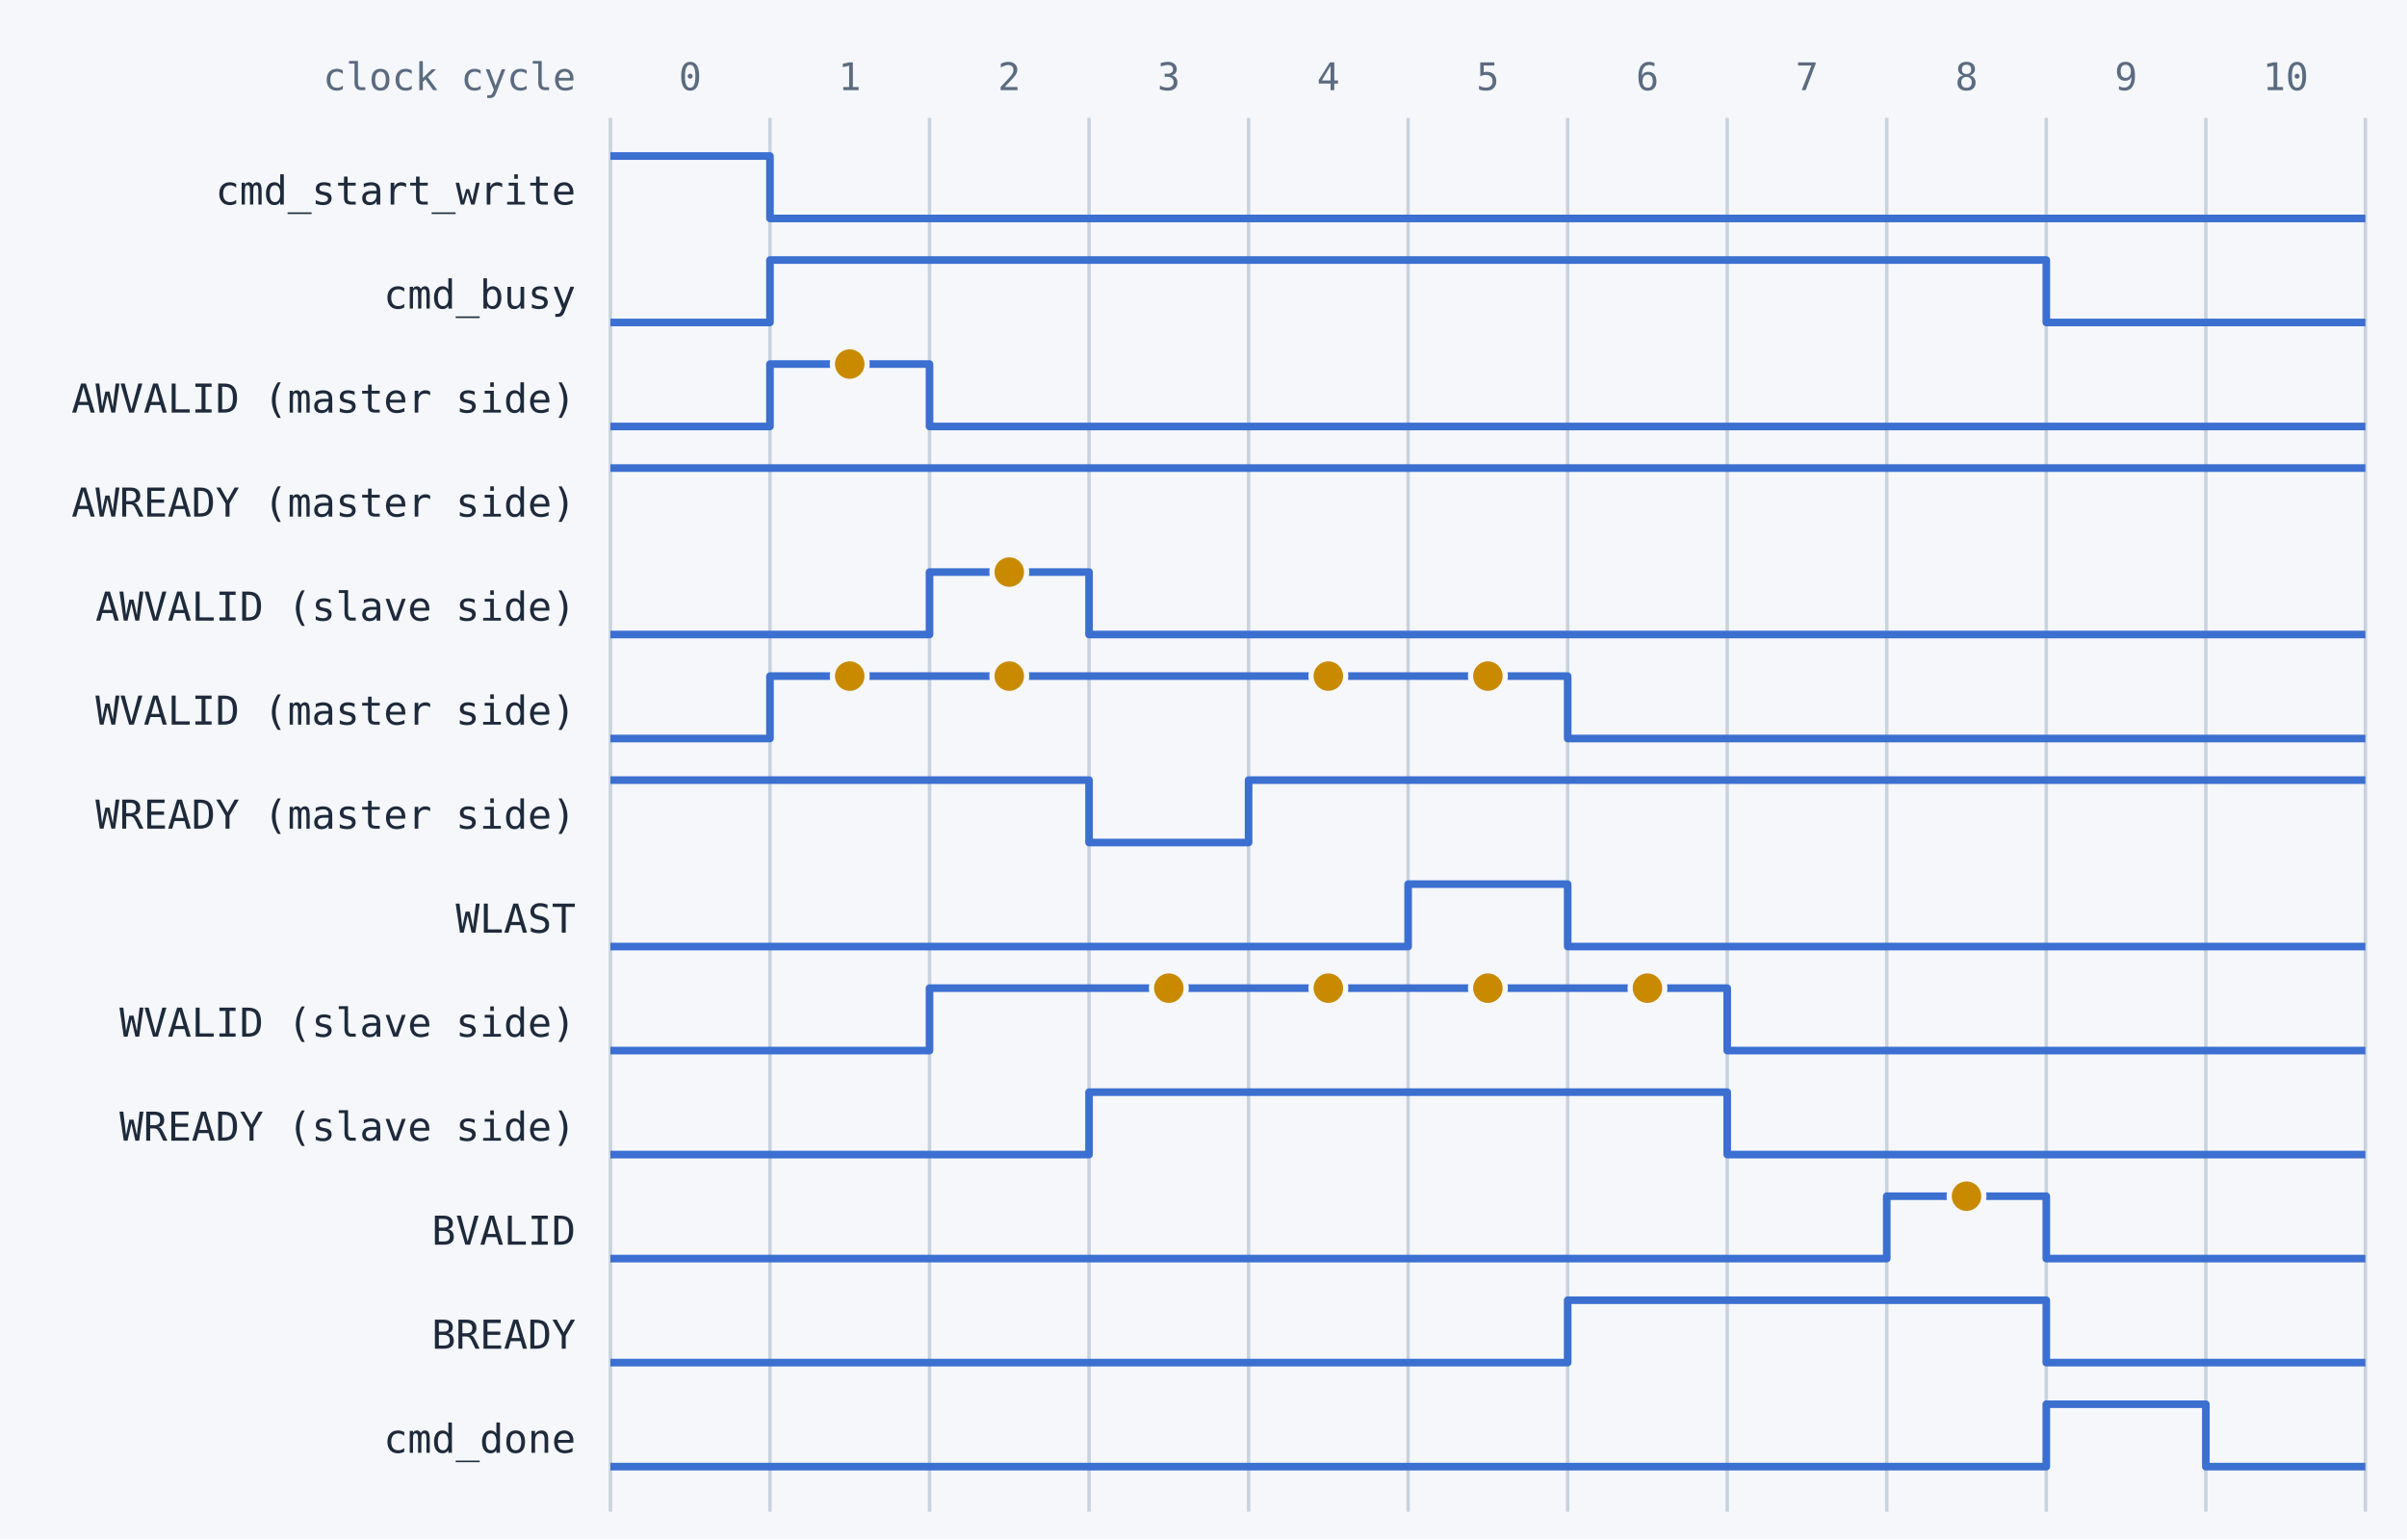
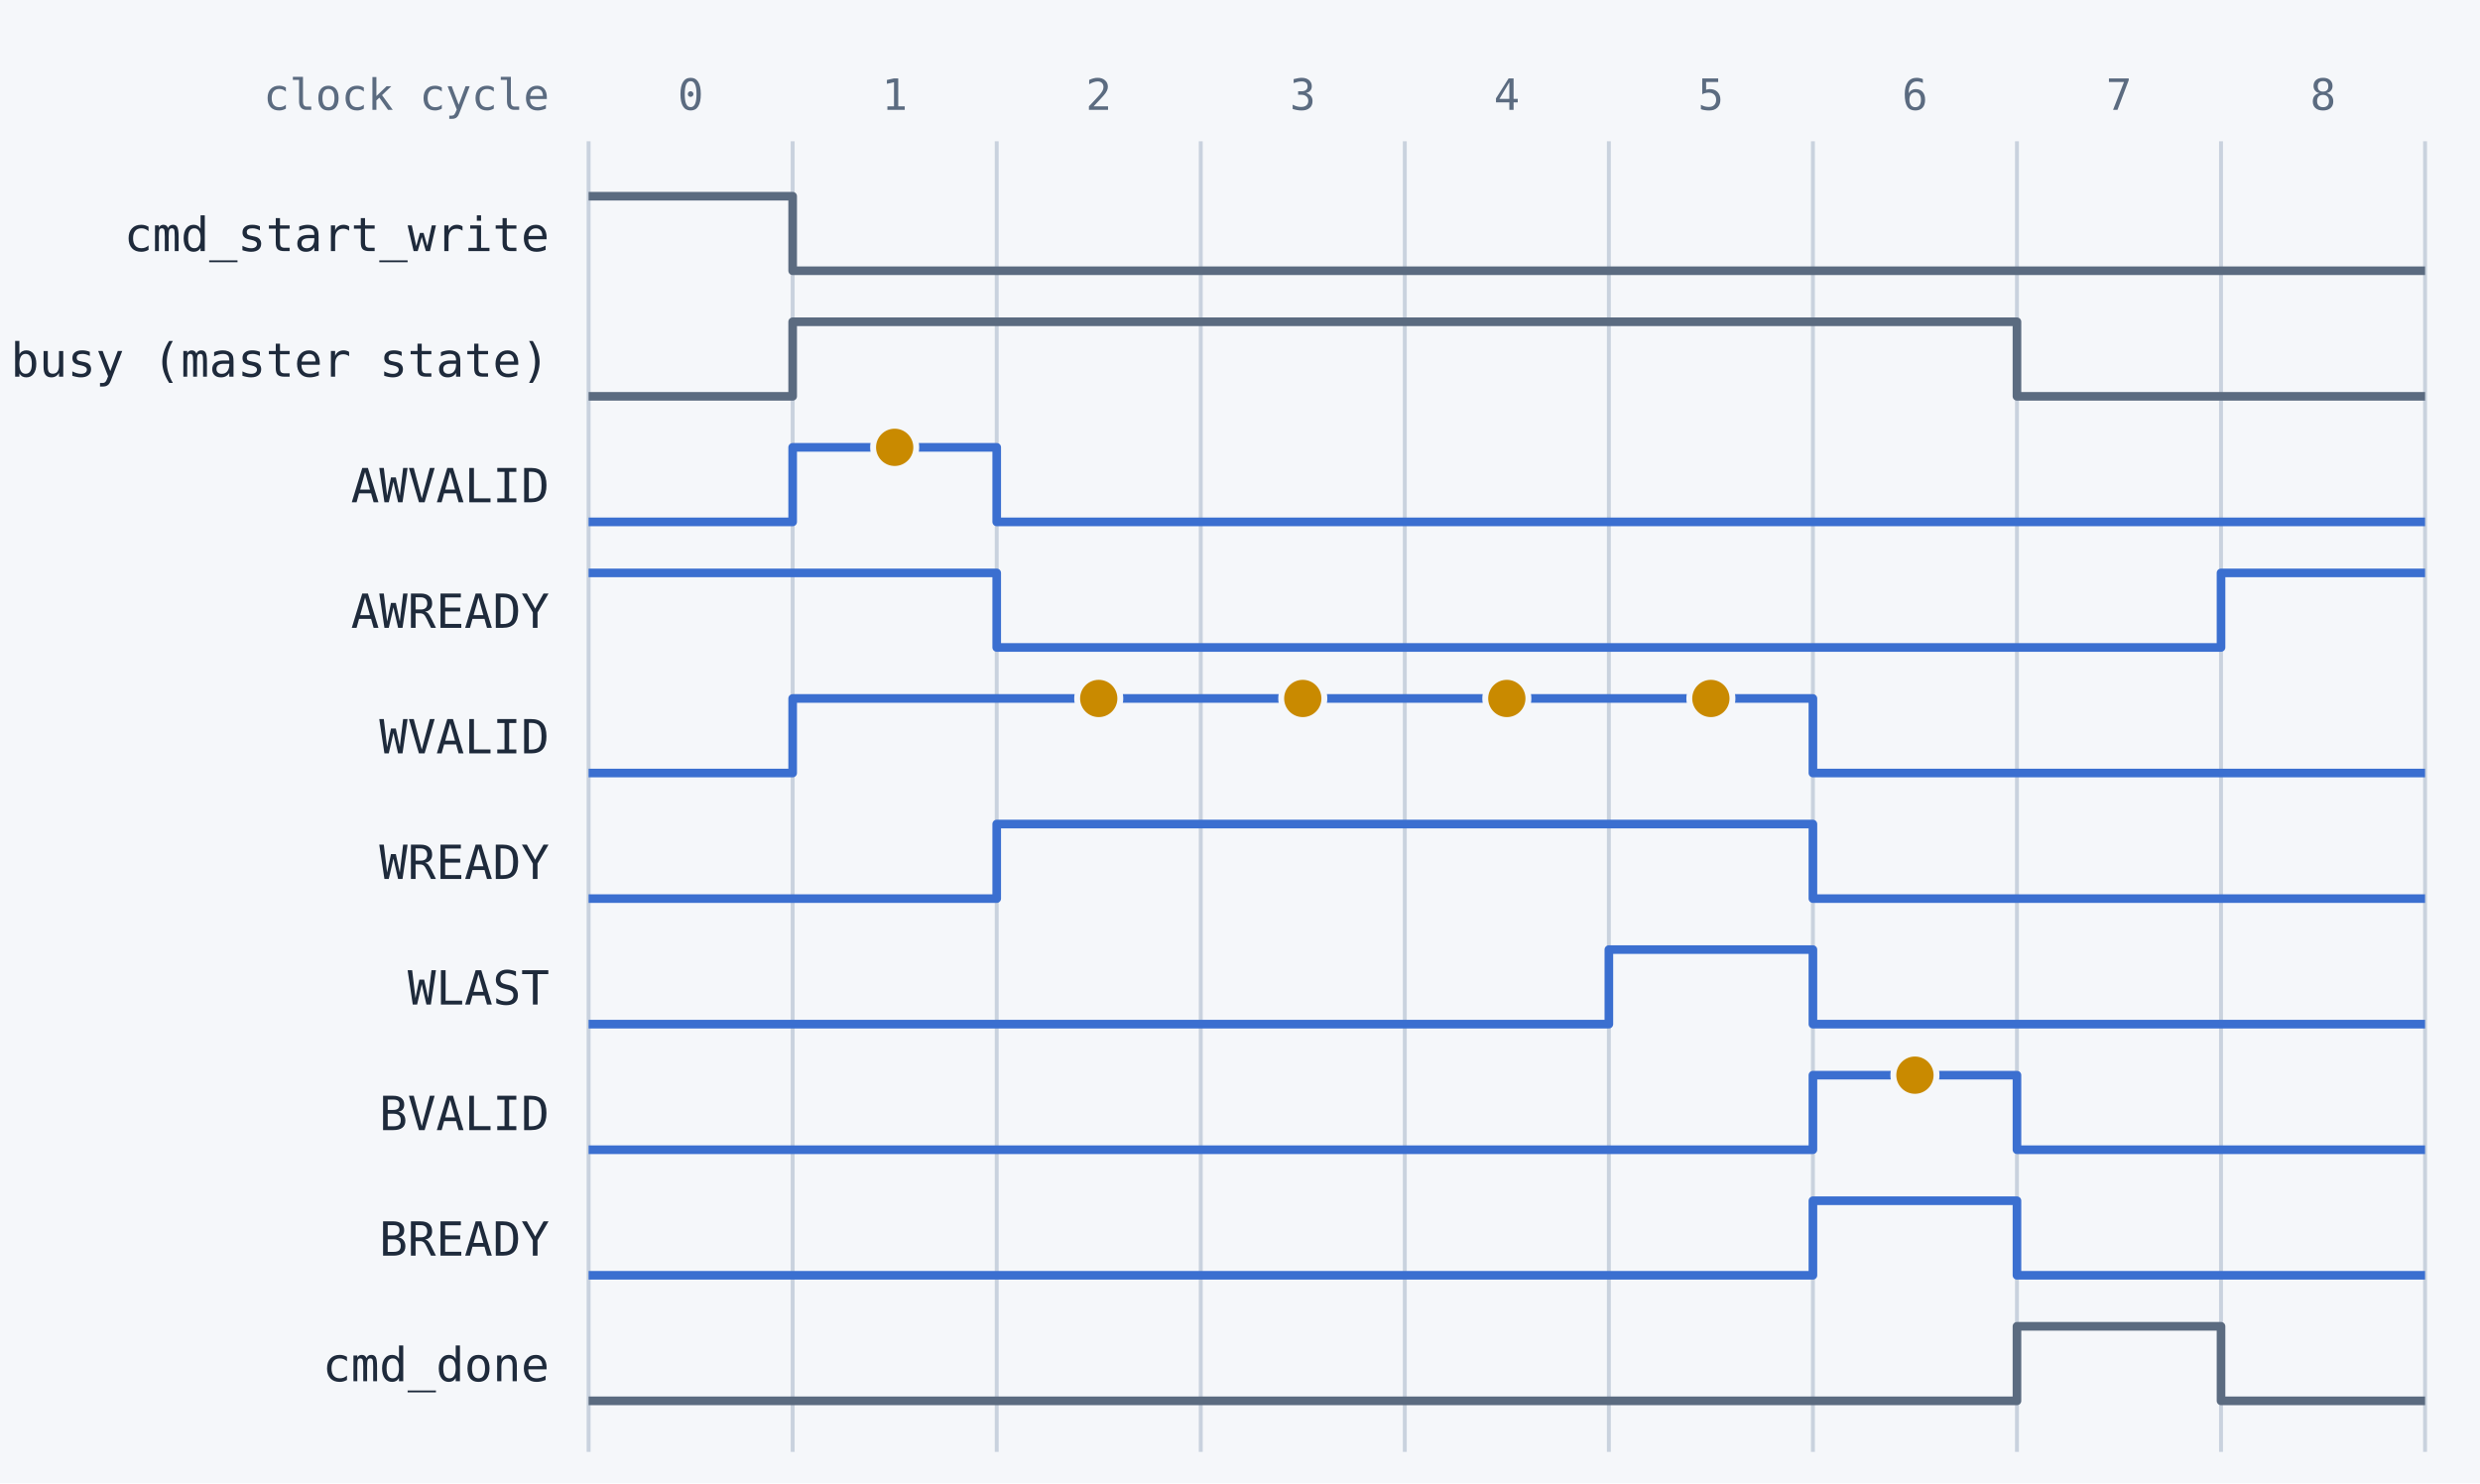
- <svg xmlns="http://www.w3.org/2000/svg" viewBox="0 0 694 444" width="2082" height="1332">
-   <style>
- text{font-family:'Cascadia Mono',Consolas,monospace}
- .grid{stroke:#C9D2DE;stroke-width:1}
- .cyc{font-size:11px;fill:#5B6B80}
- .sig{font-size:11.5px;fill:#1E2A3B}
- .w{fill:none;stroke-width:2.2;stroke-linejoin:round}
- .w.host{stroke:#5B6B80}
- .w.aw,.w.w,.w.b{stroke:#3B6FD0}
- .w.ar,.w.r{stroke:#2E8B57}
- .hs{fill:#C98A00;stroke:#F5F7FA;stroke-width:1.5}
- </style>
-   <rect width="694" height="444" fill="#F5F7FA" />
-   <line x1="176" y1="34" x2="176" y2="436" class="grid" />
-   <text x="199.0" y="26" text-anchor="middle" class="cyc">0</text>
-   <line x1="222" y1="34" x2="222" y2="436" class="grid" />
-   <text x="245.0" y="26" text-anchor="middle" class="cyc">1</text>
-   <line x1="268" y1="34" x2="268" y2="436" class="grid" />
-   <text x="291.0" y="26" text-anchor="middle" class="cyc">2</text>
-   <line x1="314" y1="34" x2="314" y2="436" class="grid" />
-   <text x="337.0" y="26" text-anchor="middle" class="cyc">3</text>
-   <line x1="360" y1="34" x2="360" y2="436" class="grid" />
-   <text x="383.0" y="26" text-anchor="middle" class="cyc">4</text>
-   <line x1="406" y1="34" x2="406" y2="436" class="grid" />
-   <text x="429.0" y="26" text-anchor="middle" class="cyc">5</text>
-   <line x1="452" y1="34" x2="452" y2="436" class="grid" />
-   <text x="475.0" y="26" text-anchor="middle" class="cyc">6</text>
-   <line x1="498" y1="34" x2="498" y2="436" class="grid" />
-   <text x="521.0" y="26" text-anchor="middle" class="cyc">7</text>
-   <line x1="544" y1="34" x2="544" y2="436" class="grid" />
-   <text x="567.0" y="26" text-anchor="middle" class="cyc">8</text>
-   <line x1="590" y1="34" x2="590" y2="436" class="grid" />
-   <text x="613.0" y="26" text-anchor="middle" class="cyc">9</text>
-   <line x1="636" y1="34" x2="636" y2="436" class="grid" />
-   <text x="659.0" y="26" text-anchor="middle" class="cyc">10</text>
-   <line x1="682" y1="34" x2="682" y2="436" class="grid" />
-   <text x="166" y="26" text-anchor="end" class="cyc">clock cycle</text>
-   <text x="166" y="59.0" text-anchor="end" class="sig">cmd_start_write</text>
-   <path d="M176,45 L222,45 L222,63 L268,63 L314,63 L360,63 L406,63 L452,63 L498,63 L544,63 L590,63 L636,63 L682,63" class="w host" />
-   <text x="166" y="89.0" text-anchor="end" class="sig">cmd_busy</text>
-   <path d="M176,93 L222,93 L222,75 L268,75 L314,75 L360,75 L406,75 L452,75 L498,75 L544,75 L590,75 L590,93 L636,93 L682,93" class="w host" />
-   <text x="166" y="119.0" text-anchor="end" class="sig">AWVALID  (master side)</text>
-   <path d="M176,123 L222,123 L222,105 L268,105 L268,123 L314,123 L360,123 L406,123 L452,123 L498,123 L544,123 L590,123 L636,123 L682,123" class="w aw" />
-   <circle cx="245.0" cy="105" r="5" class="hs" />
-   <text x="166" y="149.0" text-anchor="end" class="sig">AWREADY  (master side)</text>
-   <path d="M176,135 L222,135 L268,135 L314,135 L360,135 L406,135 L452,135 L498,135 L544,135 L590,135 L636,135 L682,135" class="w aw" />
-   <text x="166" y="179.0" text-anchor="end" class="sig">AWVALID  (slave side)</text>
-   <path d="M176,183 L222,183 L268,183 L268,165 L314,165 L314,183 L360,183 L406,183 L452,183 L498,183 L544,183 L590,183 L636,183 L682,183" class="w aw" />
-   <circle cx="291.0" cy="165" r="5" class="hs" />
-   <text x="166" y="209.0" text-anchor="end" class="sig">WVALID   (master side)</text>
-   <path d="M176,213 L222,213 L222,195 L268,195 L314,195 L360,195 L406,195 L452,195 L452,213 L498,213 L544,213 L590,213 L636,213 L682,213" class="w w" />
-   <circle cx="245.0" cy="195" r="5" class="hs" />
-   <circle cx="291.0" cy="195" r="5" class="hs" />
-   <circle cx="383.0" cy="195" r="5" class="hs" />
-   <circle cx="429.0" cy="195" r="5" class="hs" />
-   <text x="166" y="239.0" text-anchor="end" class="sig">WREADY   (master side)</text>
-   <path d="M176,225 L222,225 L268,225 L314,225 L314,243 L360,243 L360,225 L406,225 L452,225 L498,225 L544,225 L590,225 L636,225 L682,225" class="w w" />
-   <text x="166" y="269.0" text-anchor="end" class="sig">WLAST</text>
-   <path d="M176,273 L222,273 L268,273 L314,273 L360,273 L406,273 L406,255 L452,255 L452,273 L498,273 L544,273 L590,273 L636,273 L682,273" class="w w" />
-   <text x="166" y="299.0" text-anchor="end" class="sig">WVALID   (slave side)</text>
-   <path d="M176,303 L222,303 L268,303 L268,285 L314,285 L360,285 L406,285 L452,285 L498,285 L498,303 L544,303 L590,303 L636,303 L682,303" class="w w" />
-   <circle cx="337.0" cy="285" r="5" class="hs" />
-   <circle cx="383.0" cy="285" r="5" class="hs" />
-   <circle cx="429.0" cy="285" r="5" class="hs" />
-   <circle cx="475.0" cy="285" r="5" class="hs" />
-   <text x="166" y="329.0" text-anchor="end" class="sig">WREADY   (slave side)</text>
-   <path d="M176,333 L222,333 L268,333 L314,333 L314,315 L360,315 L406,315 L452,315 L498,315 L498,333 L544,333 L590,333 L636,333 L682,333" class="w w" />
-   <text x="166" y="359.0" text-anchor="end" class="sig">BVALID</text>
-   <path d="M176,363 L222,363 L268,363 L314,363 L360,363 L406,363 L452,363 L498,363 L544,363 L544,345 L590,345 L590,363 L636,363 L682,363" class="w b" />
-   <circle cx="567.0" cy="345" r="5" class="hs" />
-   <text x="166" y="389.0" text-anchor="end" class="sig">BREADY</text>
-   <path d="M176,393 L222,393 L268,393 L314,393 L360,393 L406,393 L452,393 L452,375 L498,375 L544,375 L590,375 L590,393 L636,393 L682,393" class="w b" />
-   <text x="166" y="419.0" text-anchor="end" class="sig">cmd_done</text>
-   <path d="M176,423 L222,423 L268,423 L314,423 L360,423 L406,423 L452,423 L498,423 L544,423 L590,423 L590,405 L636,405 L636,423 L682,423" class="w host" />
+ <svg xmlns="http://www.w3.org/2000/svg" viewBox="0 0 632 378" width="1896" height="1134" role="img" aria-label="Timing of a 4-beat write burst on the bare design.">
+   <style>text{font-family:'Cascadia Mono',Consolas,monospace}.grid{stroke:#C9D2DE;stroke-width:1}.cyc{font-size:11px;fill:#5B6B80}.sig{font-size:12px;fill:#1E2A3B}.w{fill:none;stroke-width:2.2;stroke-linejoin:round}.host{stroke:#5B6B80}.wr{stroke:#3B6FD0}.rd{stroke:#2E8B57}.hs{fill:#C98A00;stroke:#F5F7FA;stroke-width:1.5}</style>
+   <rect width="632" height="378" fill="#F5F7FA" />
+   <line x1="150" y1="36" x2="150" y2="370" class="grid" />
+   <text x="176.0" y="28" text-anchor="middle" class="cyc">0</text>
+   <line x1="202" y1="36" x2="202" y2="370" class="grid" />
+   <text x="228.0" y="28" text-anchor="middle" class="cyc">1</text>
+   <line x1="254" y1="36" x2="254" y2="370" class="grid" />
+   <text x="280.0" y="28" text-anchor="middle" class="cyc">2</text>
+   <line x1="306" y1="36" x2="306" y2="370" class="grid" />
+   <text x="332.0" y="28" text-anchor="middle" class="cyc">3</text>
+   <line x1="358" y1="36" x2="358" y2="370" class="grid" />
+   <text x="384.0" y="28" text-anchor="middle" class="cyc">4</text>
+   <line x1="410" y1="36" x2="410" y2="370" class="grid" />
+   <text x="436.0" y="28" text-anchor="middle" class="cyc">5</text>
+   <line x1="462" y1="36" x2="462" y2="370" class="grid" />
+   <text x="488.0" y="28" text-anchor="middle" class="cyc">6</text>
+   <line x1="514" y1="36" x2="514" y2="370" class="grid" />
+   <text x="540.0" y="28" text-anchor="middle" class="cyc">7</text>
+   <line x1="566" y1="36" x2="566" y2="370" class="grid" />
+   <text x="592.0" y="28" text-anchor="middle" class="cyc">8</text>
+   <line x1="618" y1="36" x2="618" y2="370" class="grid" />
+   <text x="140" y="28" text-anchor="end" class="cyc">clock cycle</text>
+   <text x="140" y="64.0" text-anchor="end" class="sig">cmd_start_write</text>
+   <path d="M150,50 L202,50 L202,69 L254,69 L306,69 L358,69 L410,69 L462,69 L514,69 L566,69 L618,69" class="w host" />
+   <text x="140" y="96.0" text-anchor="end" class="sig">busy (master state)</text>
+   <path d="M150,101 L202,101 L202,82 L254,82 L306,82 L358,82 L410,82 L462,82 L514,82 L514,101 L566,101 L618,101" class="w host" />
+   <text x="140" y="128.0" text-anchor="end" class="sig">AWVALID</text>
+   <path d="M150,133 L202,133 L202,114 L254,114 L254,133 L306,133 L358,133 L410,133 L462,133 L514,133 L566,133 L618,133" class="w wr" />
+   <circle cx="228.0" cy="114" r="5.5" class="hs" />
+   <text x="140" y="160.0" text-anchor="end" class="sig">AWREADY</text>
+   <path d="M150,146 L202,146 L254,146 L254,165 L306,165 L358,165 L410,165 L462,165 L514,165 L566,165 L566,146 L618,146" class="w wr" />
+   <text x="140" y="192.0" text-anchor="end" class="sig">WVALID</text>
+   <path d="M150,197 L202,197 L202,178 L254,178 L306,178 L358,178 L410,178 L462,178 L462,197 L514,197 L566,197 L618,197" class="w wr" />
+   <circle cx="280.0" cy="178" r="5.5" class="hs" />
+   <circle cx="332.0" cy="178" r="5.5" class="hs" />
+   <circle cx="384.0" cy="178" r="5.5" class="hs" />
+   <circle cx="436.0" cy="178" r="5.5" class="hs" />
+   <text x="140" y="224.0" text-anchor="end" class="sig">WREADY</text>
+   <path d="M150,229 L202,229 L254,229 L254,210 L306,210 L358,210 L410,210 L462,210 L462,229 L514,229 L566,229 L618,229" class="w wr" />
+   <text x="140" y="256.0" text-anchor="end" class="sig">WLAST</text>
+   <path d="M150,261 L202,261 L254,261 L306,261 L358,261 L410,261 L410,242 L462,242 L462,261 L514,261 L566,261 L618,261" class="w wr" />
+   <text x="140" y="288.0" text-anchor="end" class="sig">BVALID</text>
+   <path d="M150,293 L202,293 L254,293 L306,293 L358,293 L410,293 L462,293 L462,274 L514,274 L514,293 L566,293 L618,293" class="w wr" />
+   <circle cx="488.0" cy="274" r="5.5" class="hs" />
+   <text x="140" y="320.0" text-anchor="end" class="sig">BREADY</text>
+   <path d="M150,325 L202,325 L254,325 L306,325 L358,325 L410,325 L462,325 L462,306 L514,306 L514,325 L566,325 L618,325" class="w wr" />
+   <text x="140" y="352.0" text-anchor="end" class="sig">cmd_done</text>
+   <path d="M150,357 L202,357 L254,357 L306,357 L358,357 L410,357 L462,357 L514,357 L514,338 L566,338 L566,357 L618,357" class="w host" />
</svg>
